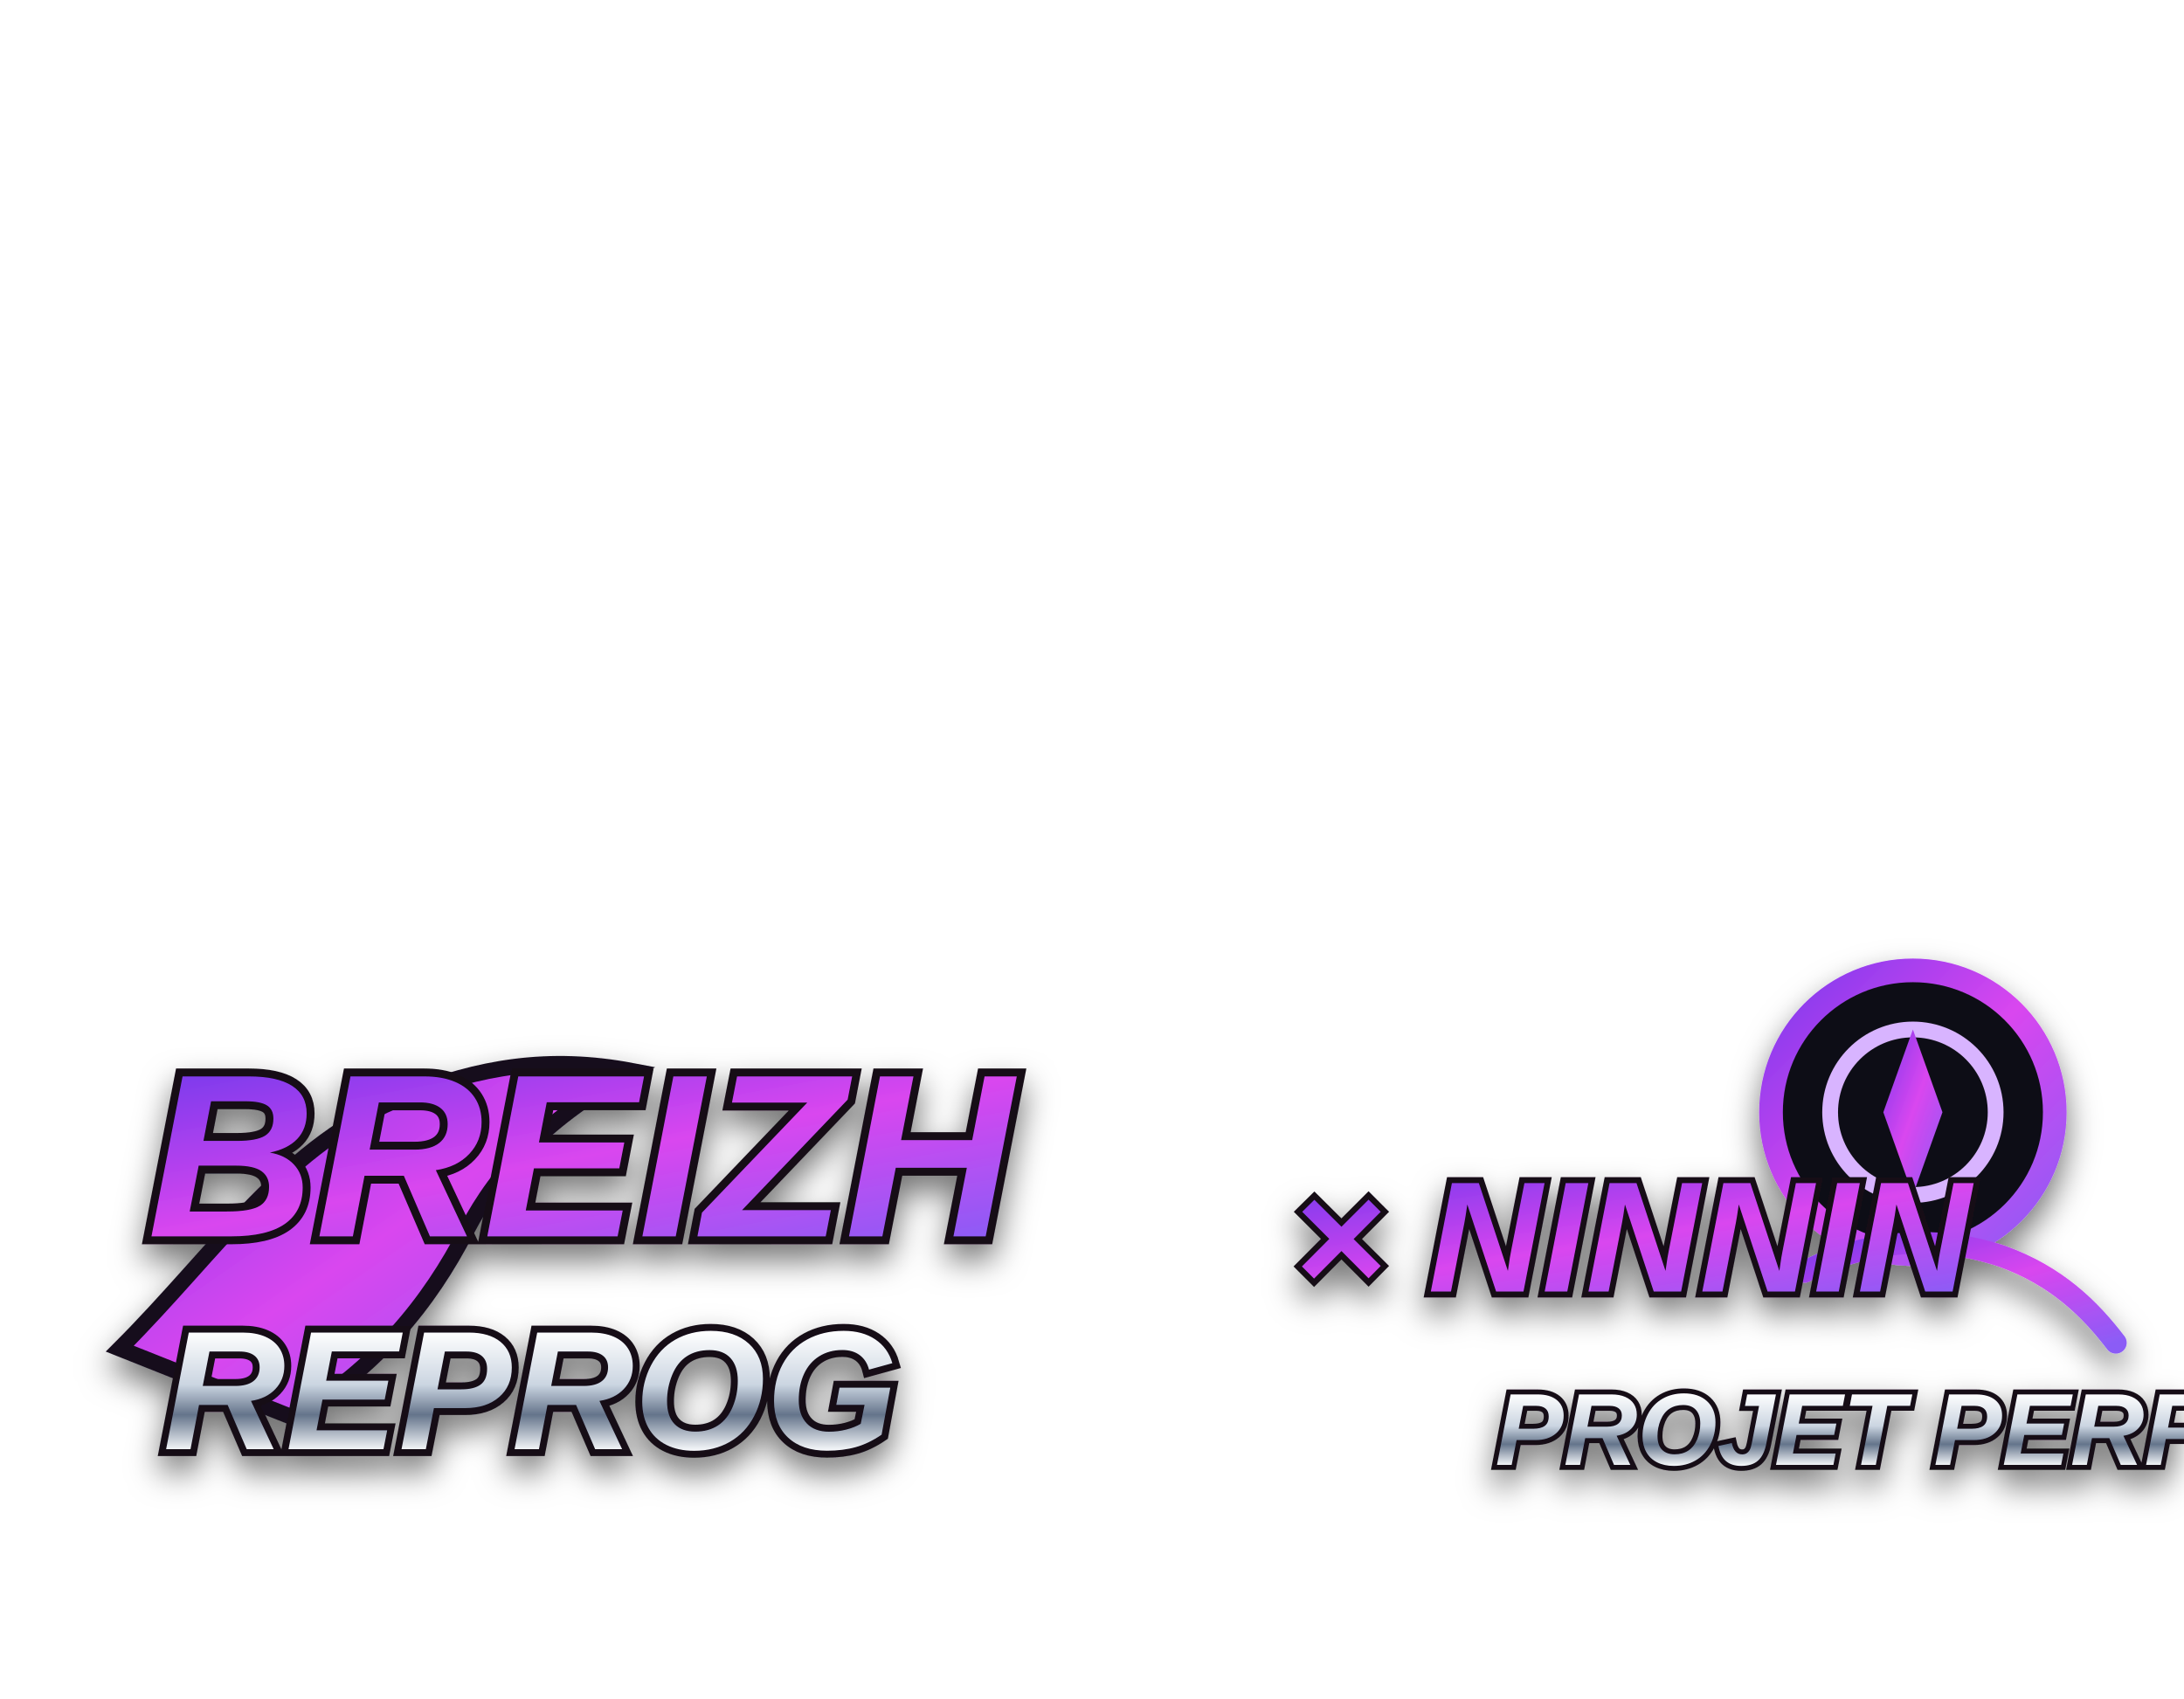
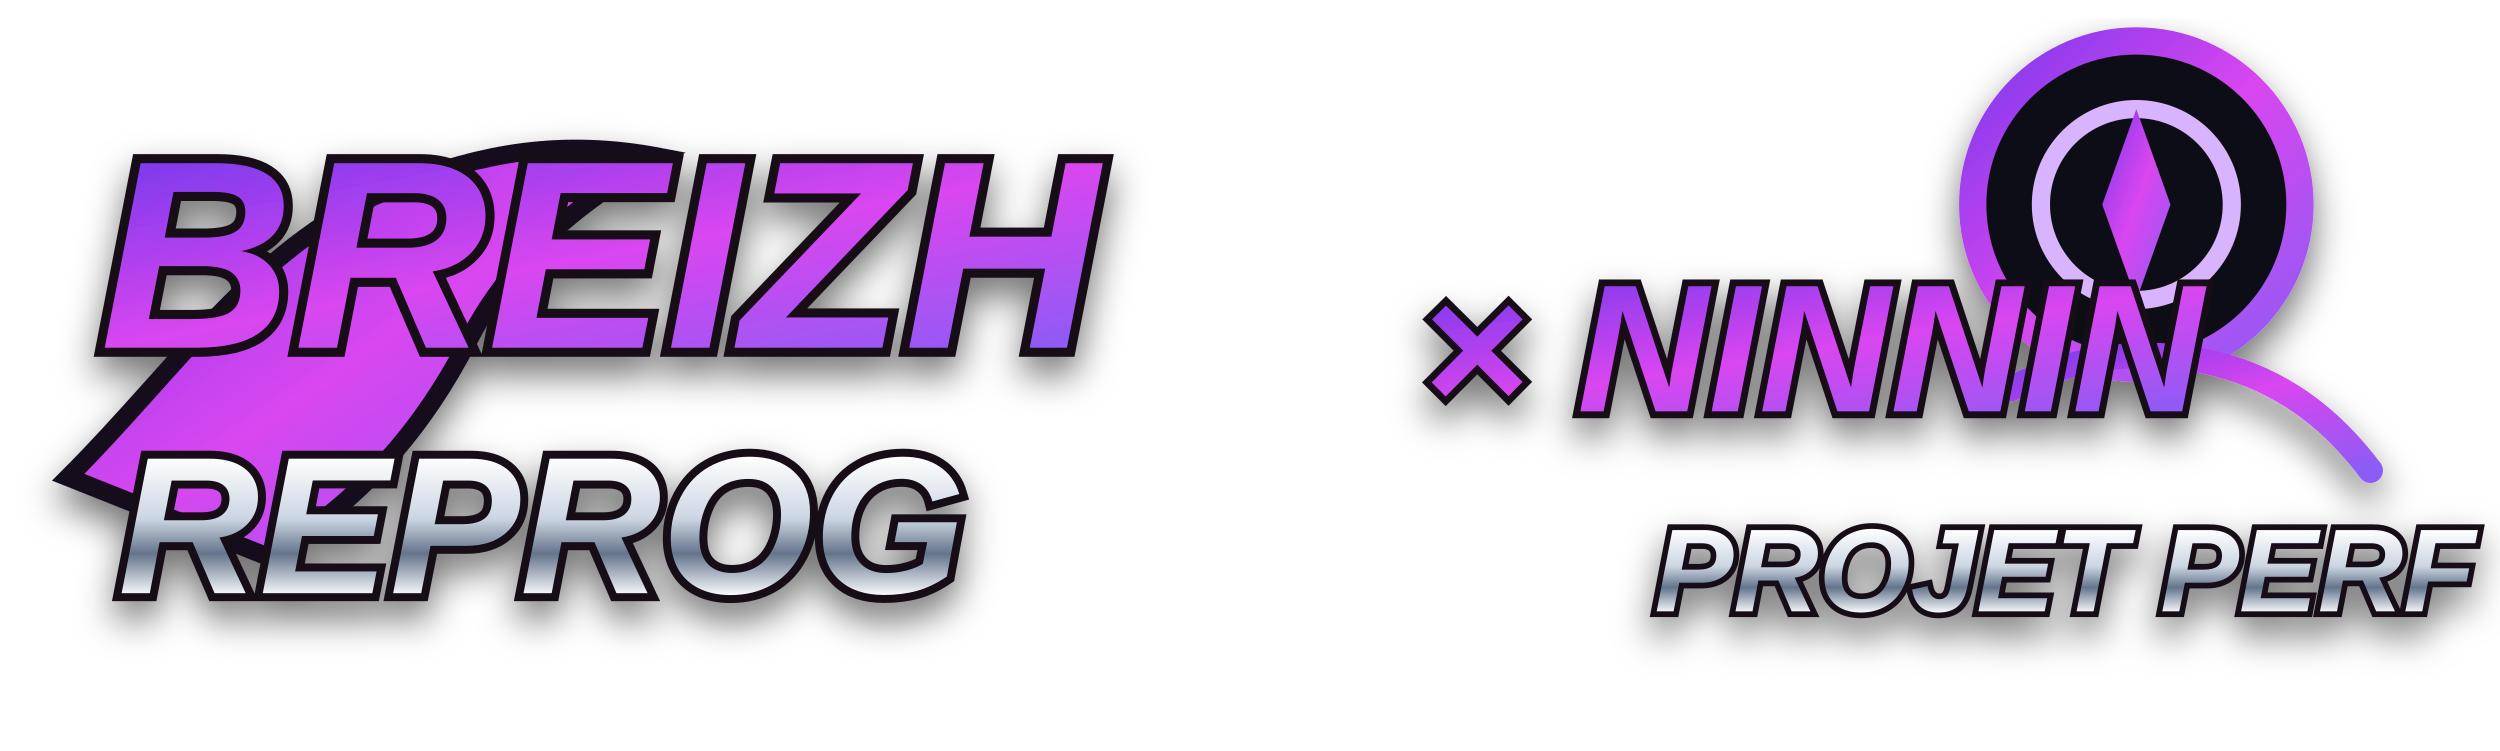
- <svg xmlns="http://www.w3.org/2000/svg" width="900" height="700" viewBox="0 0 900 700" preserveAspectRatio="xMidYMid meet" role="img" aria-labelledby="title desc">
+ <svg xmlns="http://www.w3.org/2000/svg" width="1100" height="330" viewBox="0 40 1100 300" preserveAspectRatio="xMidYMid meet" role="img" aria-labelledby="title desc">
  <defs>
    <linearGradient id="purple" x1="0%" y1="0%" x2="100%" y2="100%">
      <stop offset="0%" stop-color="#7c3aed" />
      <stop offset="50%" stop-color="#d946ef" />
      <stop offset="100%" stop-color="#8b5cf6" />
    </linearGradient>
    <linearGradient id="chrome" x1="0%" y1="0%" x2="0%" y2="100%">
      <stop offset="0%" stop-color="#ffffff" />
      <stop offset="45%" stop-color="#cbd5e1" />
      <stop offset="70%" stop-color="#64748b" />
      <stop offset="100%" stop-color="#f8fafc" />
    </linearGradient>
    <filter id="shadow" x="-30%" y="-30%" width="160%" height="160%">
      <feDropShadow dx="0" dy="8" stdDeviation="8" flood-color="#000000" flood-opacity=".55" />
    </filter>
  </defs>
-   <g filter="url(#shadow)" transform="translate(25 365) scale(0.812)">
+   <g filter="url(#shadow)" transform="translate(0 0) scale(1)">
    <path d="M30 235 C80 185 115 130 175 107 C212 92 248 86 290 94 C248 117 222 144 206 175 C187 212 160 245 118 270 Z" fill="url(#purple)" stroke="#16091f" stroke-width="8" />
    <circle cx="940" cy="115" r="72" fill="#101018" stroke="url(#purple)" stroke-width="12" />
    <circle cx="940" cy="115" r="42" fill="none" stroke="#d8b4ff" stroke-width="8" />
    <path d="M940 73 L955 115 L940 157 L925 115 Z" fill="url(#purple)" />
    <path d="M885 196 C914 181 949 176 985 188 C1013 198 1030 215 1043 232" fill="none" stroke="url(#purple)" stroke-width="11" stroke-linecap="round" />
    <text x="44" y="178" font-family="Arial Black, Arial, sans-serif" font-size="118" font-weight="900" font-style="italic" fill="url(#purple)" stroke="#120a18" stroke-width="8" paint-order="stroke">BREIZH</text>
    <text x="52" y="286" font-family="Arial Black, Arial, sans-serif" font-size="86" font-weight="900" font-style="italic" fill="url(#chrome)" stroke="#120a18" stroke-width="7" paint-order="stroke">REPROG</text>
    <text x="625" y="206" font-family="Arial Black, Arial, sans-serif" font-size="80" font-weight="900" font-style="italic" fill="url(#purple)" stroke="#120a18" stroke-width="6" paint-order="stroke">× NINNIN</text>
    <text x="728" y="294" font-family="Arial Black, Arial, sans-serif" font-size="52" font-weight="900" font-style="italic" fill="url(#chrome)" stroke="#120a18" stroke-width="5" paint-order="stroke">PROJET PERF</text>
  </g>
</svg>
